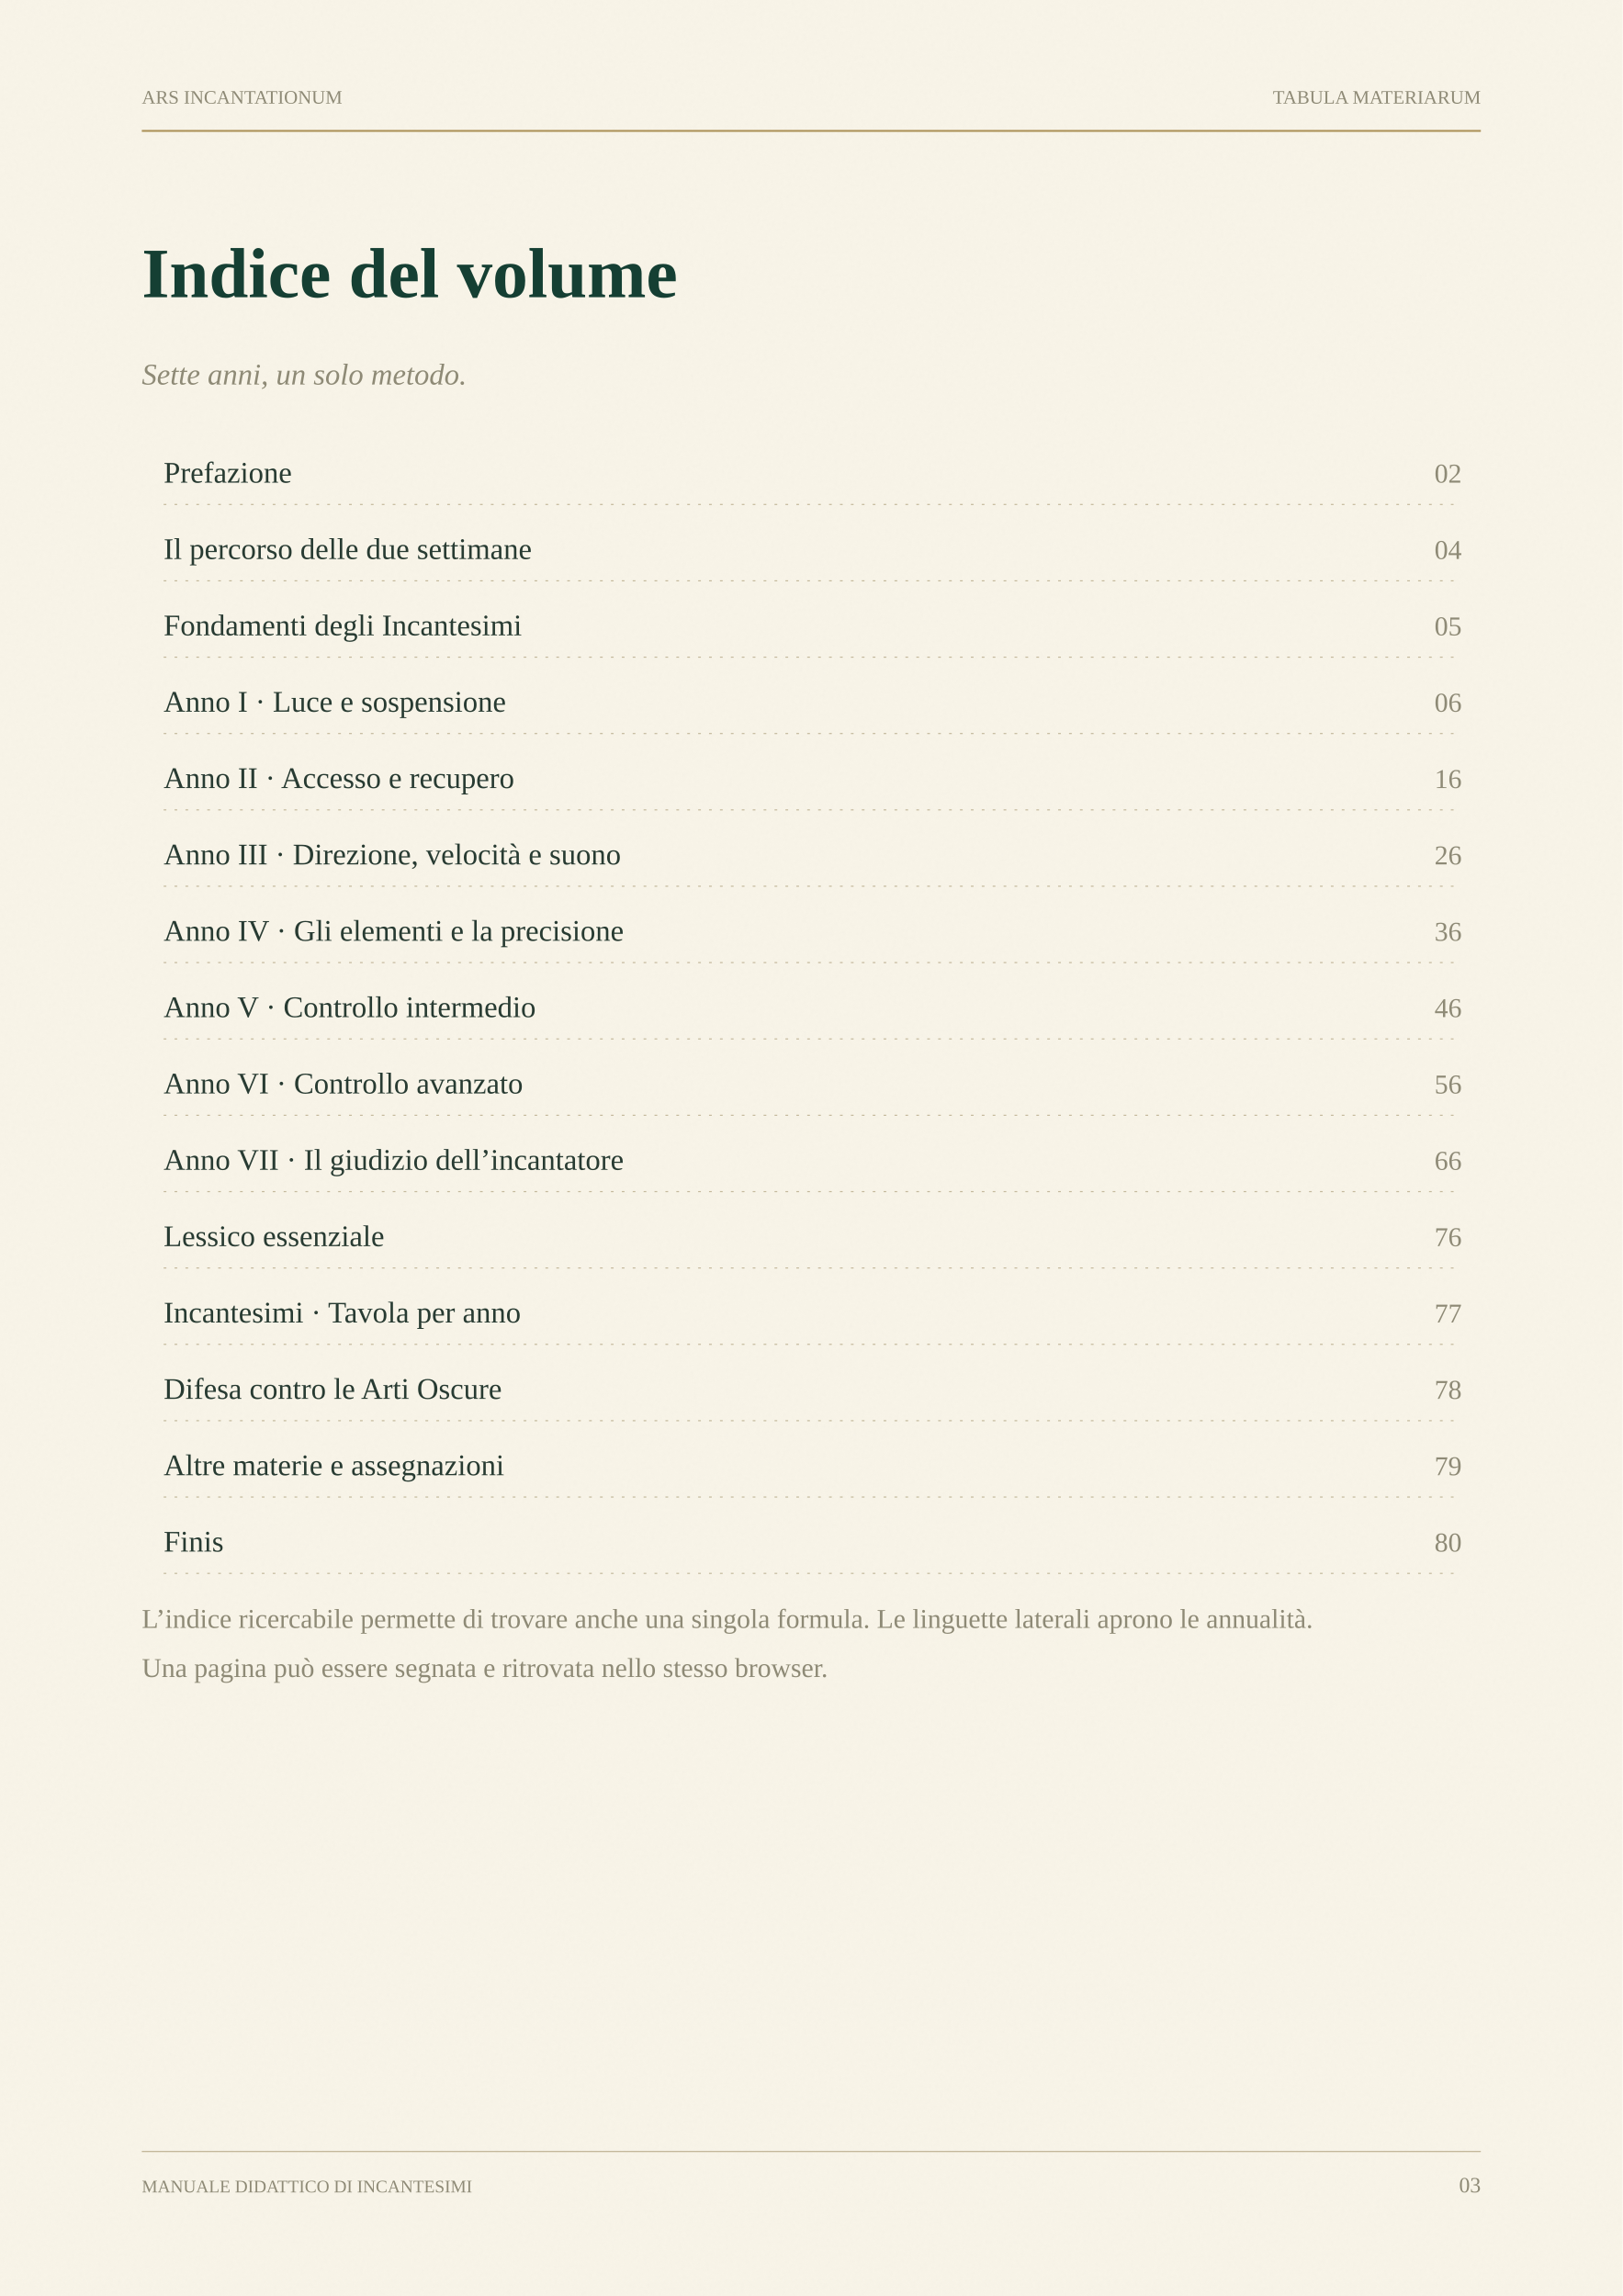
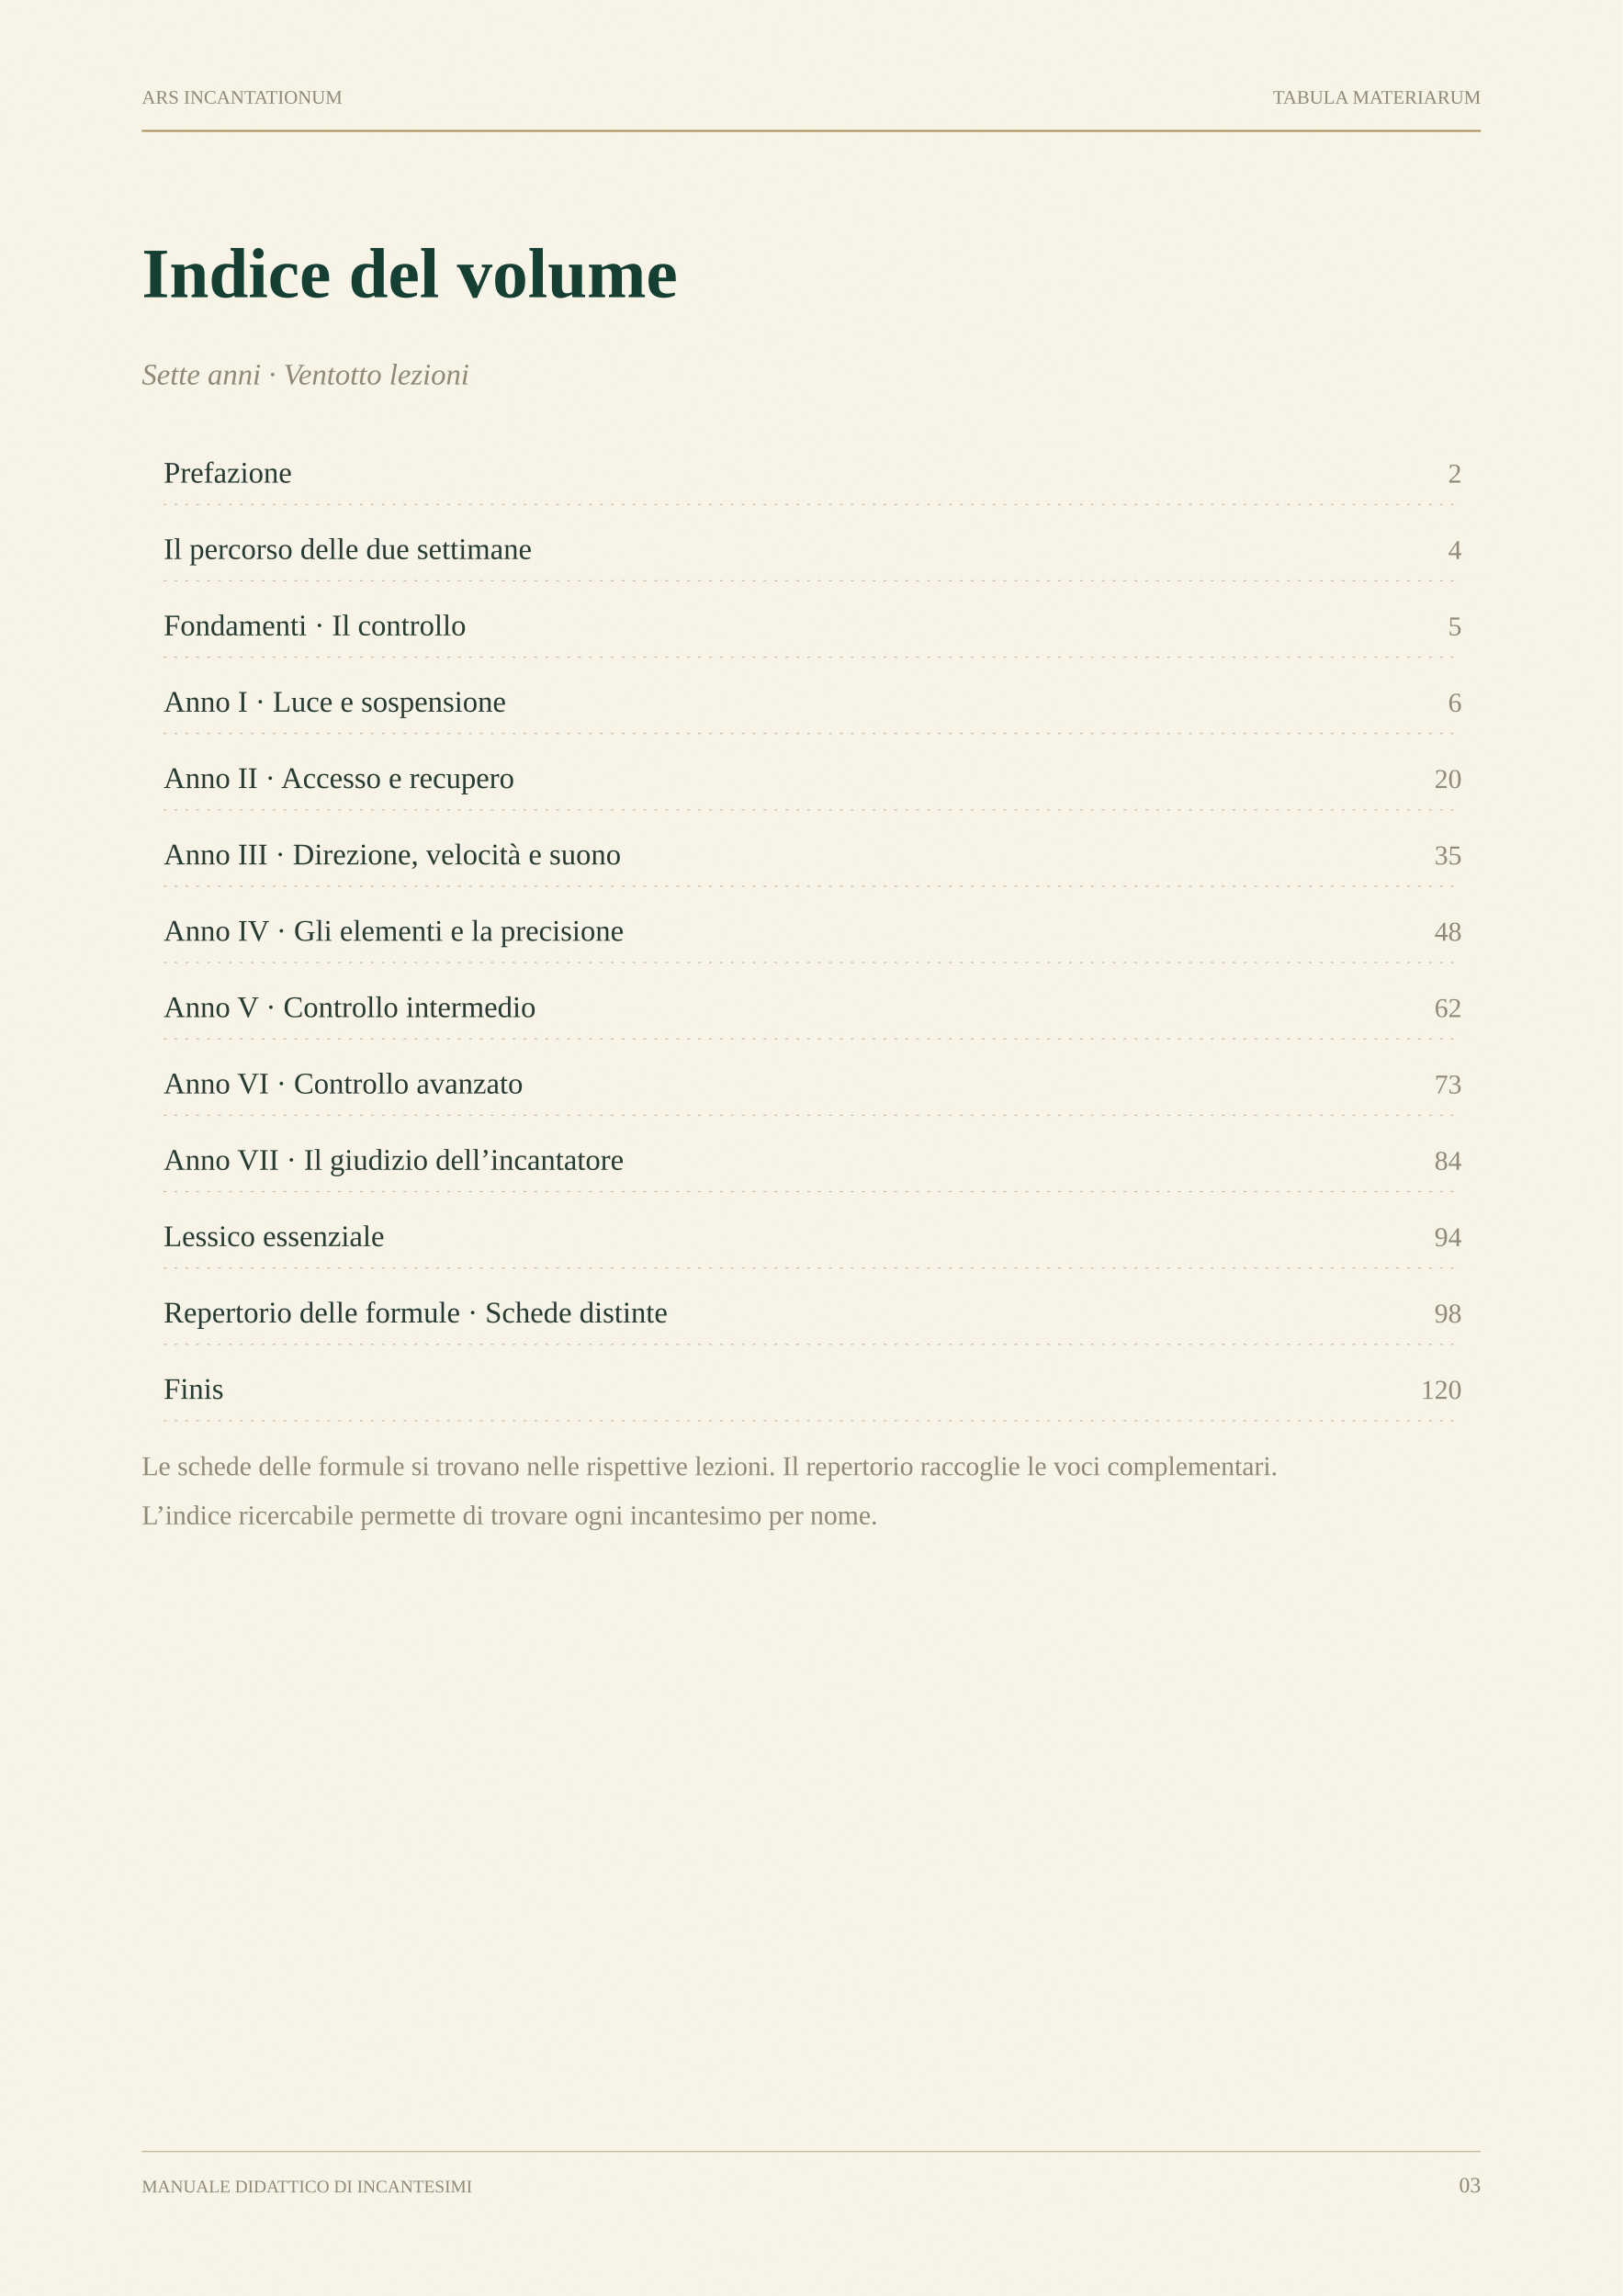
<svg xmlns="http://www.w3.org/2000/svg" width="595" height="842" viewBox="0 0 595 842">
  <defs>
    <filter id="grain">
      <feTurbulence type="fractalNoise" baseFrequency=".7" numOctaves="3" stitchTiles="stitch" />
      <feColorMatrix type="saturate" values="0" />
    </filter>
    <pattern id="paper" width="595" height="842" patternUnits="userSpaceOnUse">
      <rect width="595" height="842" filter="url(#grain)" opacity=".17" />
    </pattern>
    <linearGradient id="leather">
      <stop stop-color="#072a22" />
      <stop offset=".12" stop-color="#19483b" />
      <stop offset=".6" stop-color="#103c30" />
      <stop offset="1" stop-color="#05261e" />
    </linearGradient>
  </defs>
  <rect width="595" height="842" fill="#f8f4e8" />
  <rect width="595" height="842" fill="url(#paper)" opacity=".17" />
  <text x="52" y="38" font-family="Georgia, Times New Roman, serif" font-size="7" fill="#8e8a76">ARS INCANTATIONUM</text>
  <text x="543" y="38" font-family="Georgia, Times New Roman, serif" font-size="7" fill="#8e8a76" text-anchor="end">TABULA MATERIARUM</text>
  <path d="M52 48H543" stroke="#ac9258" stroke-width=".7" />
  <text x="52" y="109" font-family="Georgia, Times New Roman, serif" font-size="26" fill="#153f33" font-weight="bold">Indice del volume</text>
-   <text x="52" y="141" font-family="Georgia, Times New Roman, serif" font-size="11" fill="#8e8a76" font-style="italic">Sette anni, un solo metodo.</text>
+   <text x="52" y="141" font-family="Georgia, Times New Roman, serif" font-size="11" fill="#8e8a76" font-style="italic">Sette anni · Ventotto lezioni</text>
  <text x="60" y="177" font-family="Georgia, Times New Roman, serif" font-size="11" fill="#283b32">Prefazione</text>
-   <text x="536" y="177" font-family="Georgia, Times New Roman, serif" font-size="10" fill="#8e8a76" text-anchor="end">02</text>
+   <text x="536" y="177" font-family="Georgia, Times New Roman, serif" font-size="10" fill="#8e8a76" text-anchor="end">2</text>
  <path d="M60 185H536" stroke="#c3b89b" stroke-dasharray="1 3" stroke-width=".4" />
  <text x="60" y="205" font-family="Georgia, Times New Roman, serif" font-size="11" fill="#283b32">Il percorso delle due settimane</text>
-   <text x="536" y="205" font-family="Georgia, Times New Roman, serif" font-size="10" fill="#8e8a76" text-anchor="end">04</text>
+   <text x="536" y="205" font-family="Georgia, Times New Roman, serif" font-size="10" fill="#8e8a76" text-anchor="end">4</text>
  <path d="M60 213H536" stroke="#c3b89b" stroke-dasharray="1 3" stroke-width=".4" />
-   <text x="60" y="233" font-family="Georgia, Times New Roman, serif" font-size="11" fill="#283b32">Fondamenti degli Incantesimi</text>
-   <text x="536" y="233" font-family="Georgia, Times New Roman, serif" font-size="10" fill="#8e8a76" text-anchor="end">05</text>
+   <text x="60" y="233" font-family="Georgia, Times New Roman, serif" font-size="11" fill="#283b32">Fondamenti · Il controllo</text>
+   <text x="536" y="233" font-family="Georgia, Times New Roman, serif" font-size="10" fill="#8e8a76" text-anchor="end">5</text>
  <path d="M60 241H536" stroke="#c3b89b" stroke-dasharray="1 3" stroke-width=".4" />
  <text x="60" y="261" font-family="Georgia, Times New Roman, serif" font-size="11" fill="#283b32">Anno I · Luce e sospensione</text>
-   <text x="536" y="261" font-family="Georgia, Times New Roman, serif" font-size="10" fill="#8e8a76" text-anchor="end">06</text>
+   <text x="536" y="261" font-family="Georgia, Times New Roman, serif" font-size="10" fill="#8e8a76" text-anchor="end">6</text>
  <path d="M60 269H536" stroke="#c3b89b" stroke-dasharray="1 3" stroke-width=".4" />
  <text x="60" y="289" font-family="Georgia, Times New Roman, serif" font-size="11" fill="#283b32">Anno II · Accesso e recupero</text>
-   <text x="536" y="289" font-family="Georgia, Times New Roman, serif" font-size="10" fill="#8e8a76" text-anchor="end">16</text>
+   <text x="536" y="289" font-family="Georgia, Times New Roman, serif" font-size="10" fill="#8e8a76" text-anchor="end">20</text>
  <path d="M60 297H536" stroke="#c3b89b" stroke-dasharray="1 3" stroke-width=".4" />
  <text x="60" y="317" font-family="Georgia, Times New Roman, serif" font-size="11" fill="#283b32">Anno III · Direzione, velocità e suono</text>
-   <text x="536" y="317" font-family="Georgia, Times New Roman, serif" font-size="10" fill="#8e8a76" text-anchor="end">26</text>
+   <text x="536" y="317" font-family="Georgia, Times New Roman, serif" font-size="10" fill="#8e8a76" text-anchor="end">35</text>
  <path d="M60 325H536" stroke="#c3b89b" stroke-dasharray="1 3" stroke-width=".4" />
  <text x="60" y="345" font-family="Georgia, Times New Roman, serif" font-size="11" fill="#283b32">Anno IV · Gli elementi e la precisione</text>
-   <text x="536" y="345" font-family="Georgia, Times New Roman, serif" font-size="10" fill="#8e8a76" text-anchor="end">36</text>
+   <text x="536" y="345" font-family="Georgia, Times New Roman, serif" font-size="10" fill="#8e8a76" text-anchor="end">48</text>
  <path d="M60 353H536" stroke="#c3b89b" stroke-dasharray="1 3" stroke-width=".4" />
  <text x="60" y="373" font-family="Georgia, Times New Roman, serif" font-size="11" fill="#283b32">Anno V · Controllo intermedio</text>
-   <text x="536" y="373" font-family="Georgia, Times New Roman, serif" font-size="10" fill="#8e8a76" text-anchor="end">46</text>
+   <text x="536" y="373" font-family="Georgia, Times New Roman, serif" font-size="10" fill="#8e8a76" text-anchor="end">62</text>
  <path d="M60 381H536" stroke="#c3b89b" stroke-dasharray="1 3" stroke-width=".4" />
  <text x="60" y="401" font-family="Georgia, Times New Roman, serif" font-size="11" fill="#283b32">Anno VI · Controllo avanzato</text>
-   <text x="536" y="401" font-family="Georgia, Times New Roman, serif" font-size="10" fill="#8e8a76" text-anchor="end">56</text>
+   <text x="536" y="401" font-family="Georgia, Times New Roman, serif" font-size="10" fill="#8e8a76" text-anchor="end">73</text>
  <path d="M60 409H536" stroke="#c3b89b" stroke-dasharray="1 3" stroke-width=".4" />
  <text x="60" y="429" font-family="Georgia, Times New Roman, serif" font-size="11" fill="#283b32">Anno VII · Il giudizio dell’incantatore</text>
-   <text x="536" y="429" font-family="Georgia, Times New Roman, serif" font-size="10" fill="#8e8a76" text-anchor="end">66</text>
+   <text x="536" y="429" font-family="Georgia, Times New Roman, serif" font-size="10" fill="#8e8a76" text-anchor="end">84</text>
  <path d="M60 437H536" stroke="#c3b89b" stroke-dasharray="1 3" stroke-width=".4" />
  <text x="60" y="457" font-family="Georgia, Times New Roman, serif" font-size="11" fill="#283b32">Lessico essenziale</text>
-   <text x="536" y="457" font-family="Georgia, Times New Roman, serif" font-size="10" fill="#8e8a76" text-anchor="end">76</text>
+   <text x="536" y="457" font-family="Georgia, Times New Roman, serif" font-size="10" fill="#8e8a76" text-anchor="end">94</text>
  <path d="M60 465H536" stroke="#c3b89b" stroke-dasharray="1 3" stroke-width=".4" />
-   <text x="60" y="485" font-family="Georgia, Times New Roman, serif" font-size="11" fill="#283b32">Incantesimi · Tavola per anno</text>
-   <text x="536" y="485" font-family="Georgia, Times New Roman, serif" font-size="10" fill="#8e8a76" text-anchor="end">77</text>
+   <text x="60" y="485" font-family="Georgia, Times New Roman, serif" font-size="11" fill="#283b32">Repertorio delle formule · Schede distinte</text>
+   <text x="536" y="485" font-family="Georgia, Times New Roman, serif" font-size="10" fill="#8e8a76" text-anchor="end">98</text>
  <path d="M60 493H536" stroke="#c3b89b" stroke-dasharray="1 3" stroke-width=".4" />
-   <text x="60" y="513" font-family="Georgia, Times New Roman, serif" font-size="11" fill="#283b32">Difesa contro le Arti Oscure</text>
-   <text x="536" y="513" font-family="Georgia, Times New Roman, serif" font-size="10" fill="#8e8a76" text-anchor="end">78</text>
+   <text x="60" y="513" font-family="Georgia, Times New Roman, serif" font-size="11" fill="#283b32">Finis</text>
+   <text x="536" y="513" font-family="Georgia, Times New Roman, serif" font-size="10" fill="#8e8a76" text-anchor="end">120</text>
  <path d="M60 521H536" stroke="#c3b89b" stroke-dasharray="1 3" stroke-width=".4" />
-   <text x="60" y="541" font-family="Georgia, Times New Roman, serif" font-size="11" fill="#283b32">Altre materie e assegnazioni</text>
-   <text x="536" y="541" font-family="Georgia, Times New Roman, serif" font-size="10" fill="#8e8a76" text-anchor="end">79</text>
-   <path d="M60 549H536" stroke="#c3b89b" stroke-dasharray="1 3" stroke-width=".4" />
-   <text x="60" y="569" font-family="Georgia, Times New Roman, serif" font-size="11" fill="#283b32">Finis</text>
-   <text x="536" y="569" font-family="Georgia, Times New Roman, serif" font-size="10" fill="#8e8a76" text-anchor="end">80</text>
-   <path d="M60 577H536" stroke="#c3b89b" stroke-dasharray="1 3" stroke-width=".4" />
-   <text x="52" y="597" font-family="Georgia, Times New Roman, serif" font-size="10" fill="#8e8a76">L’indice ricercabile permette di trovare anche una singola formula. Le linguette laterali aprono le annualità.</text>
-   <text x="52" y="615" font-family="Georgia, Times New Roman, serif" font-size="10" fill="#8e8a76">Una pagina può essere segnata e ritrovata nello stesso browser.</text>
+   <text x="52" y="541" font-family="Georgia, Times New Roman, serif" font-size="10" fill="#8e8a76">Le schede delle formule si trovano nelle rispettive lezioni. Il repertorio raccoglie le voci complementari.</text>
+   <text x="52" y="559" font-family="Georgia, Times New Roman, serif" font-size="10" fill="#8e8a76">L’indice ricercabile permette di trovare ogni incantesimo per nome.</text>
  <path d="M52 789H543" stroke="#c3b89b" stroke-width=".45" />
  <text x="52" y="804" font-family="Georgia, Times New Roman, serif" font-size="6.5" fill="#8e8a76">MANUALE DIDATTICO DI INCANTESIMI</text>
  <text x="543" y="804" font-family="Georgia, Times New Roman, serif" font-size="8" fill="#8e8a76" text-anchor="end">03</text>
</svg>
